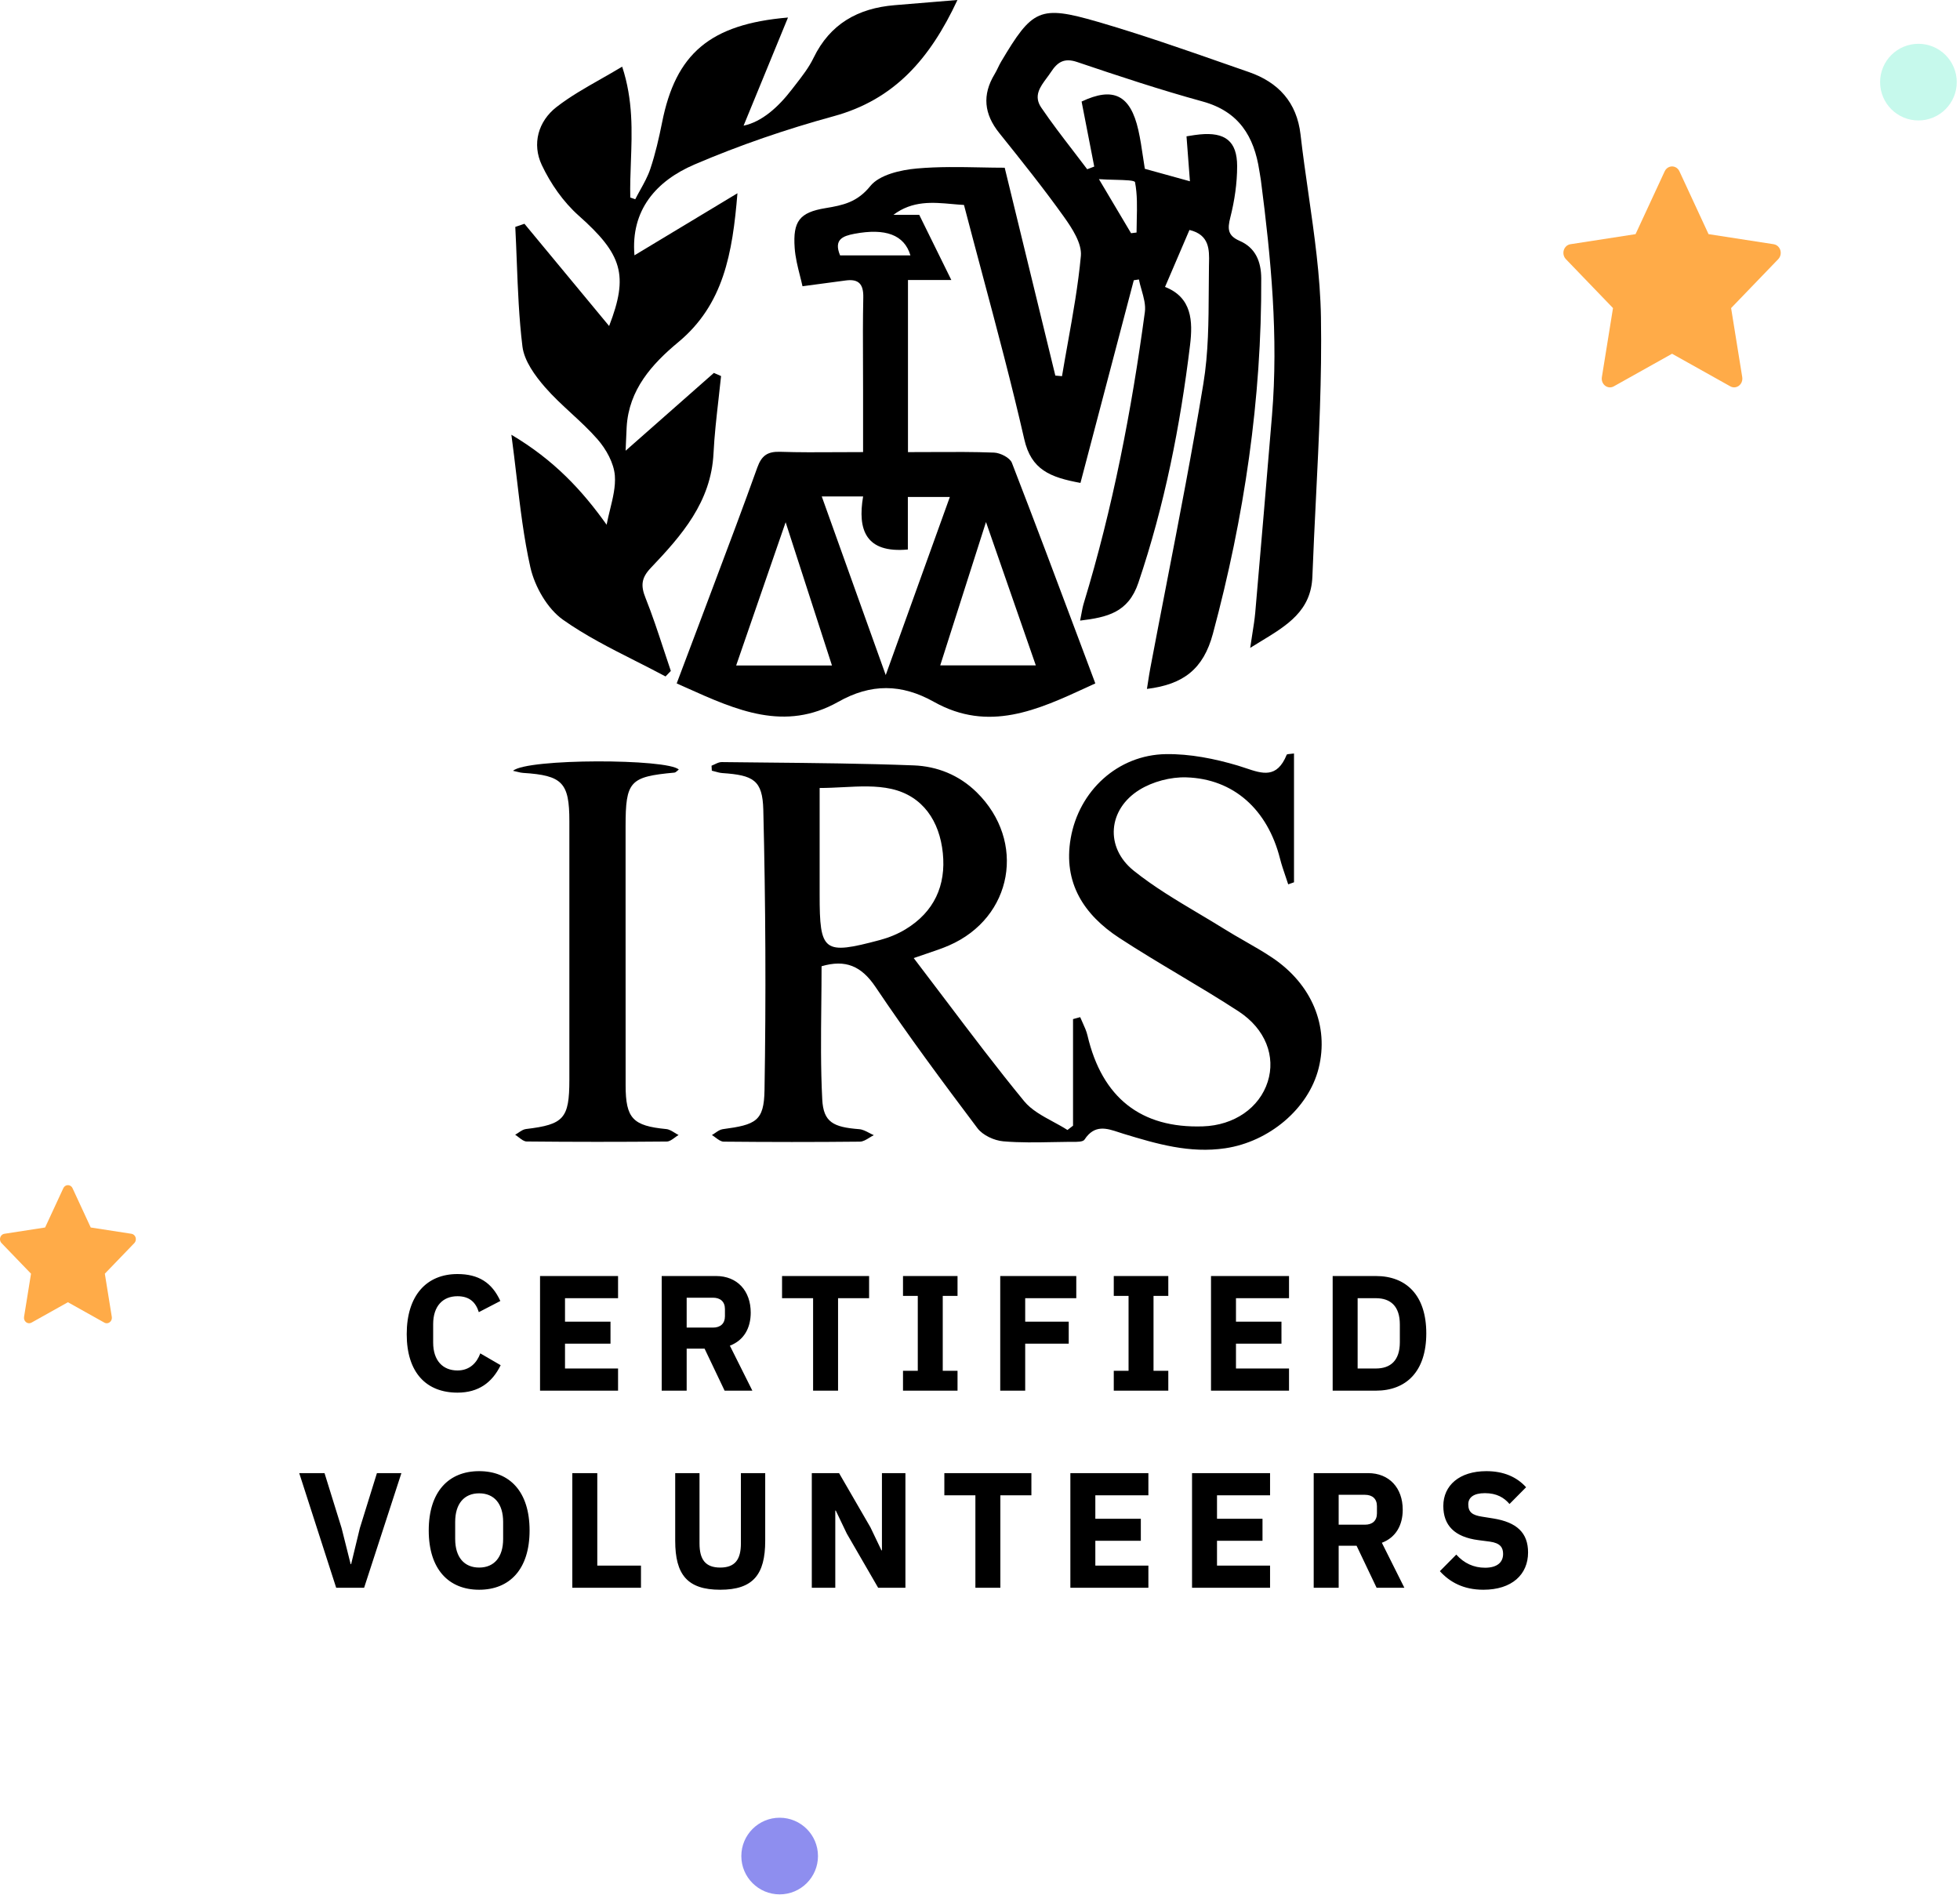
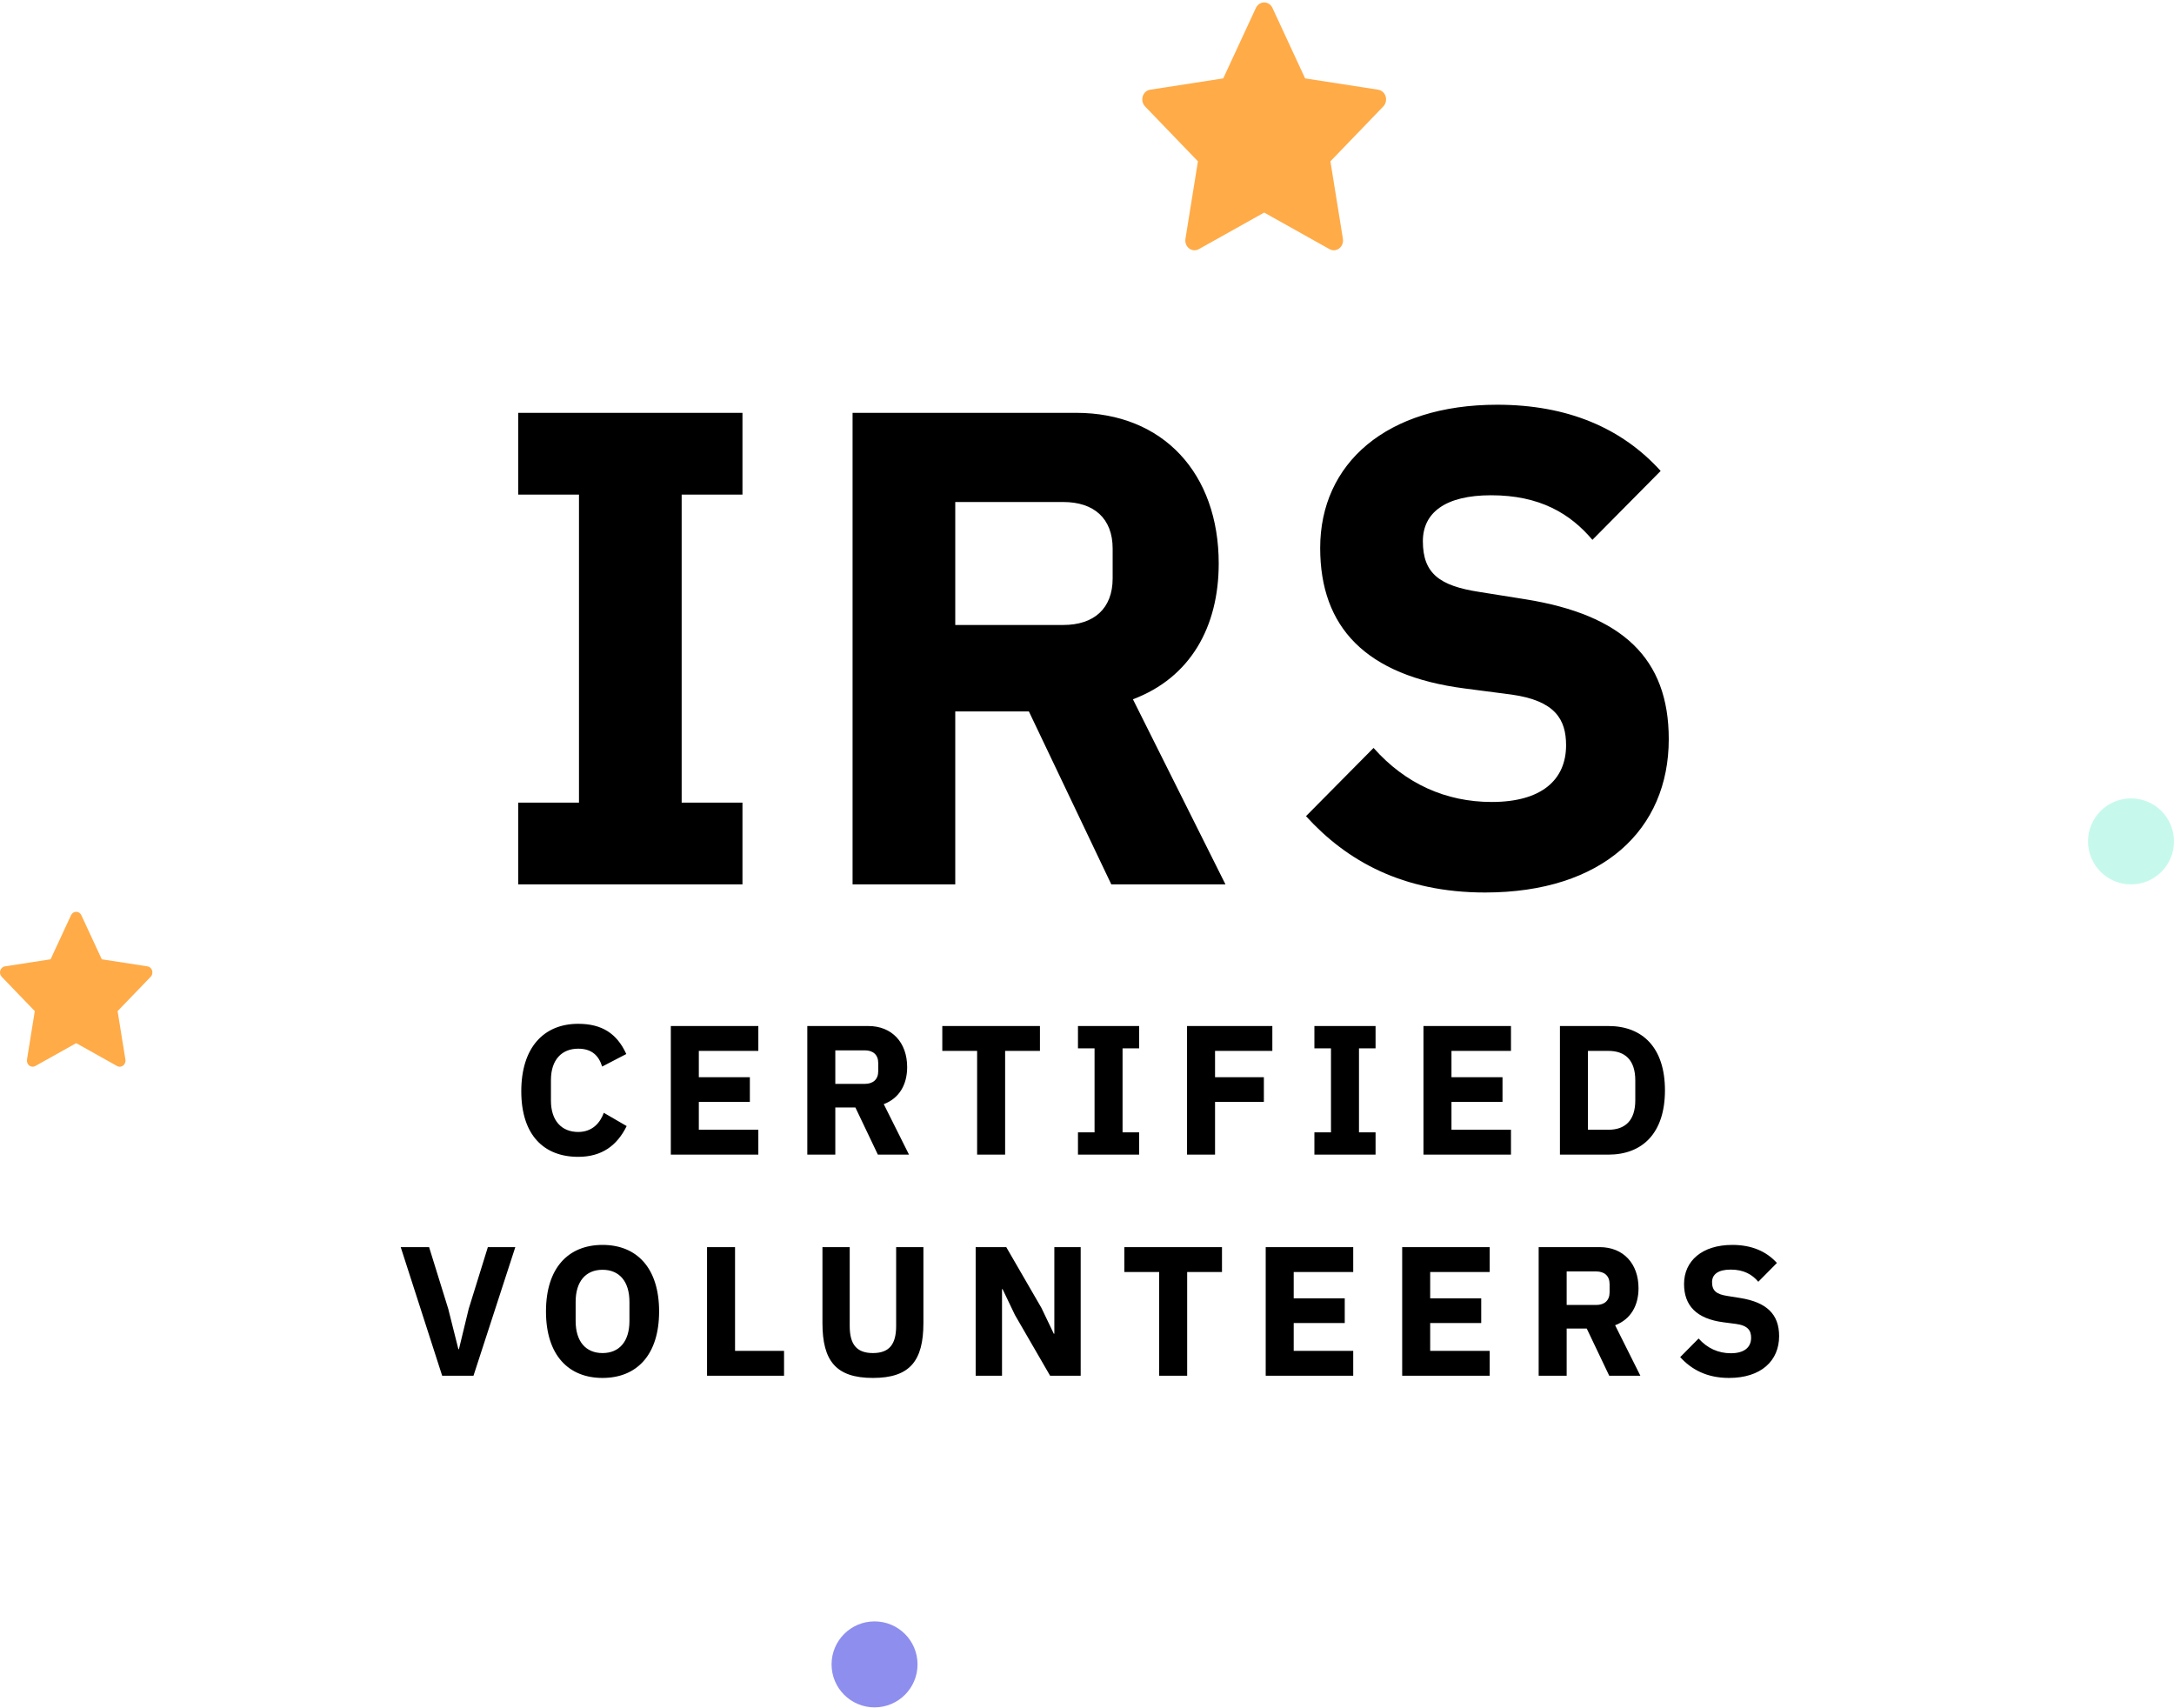
- <svg xmlns="http://www.w3.org/2000/svg" width="179" height="173" viewBox="0 0 179 173" fill="none">
-   <path fill-rule="evenodd" clip-rule="evenodd" d="M64.983 69.927C65.079 69.89 65.174 69.844 65.27 69.798C65.482 69.696 65.695 69.594 65.907 69.596C67.215 69.612 68.523 69.624 69.83 69.637C74.369 69.68 78.907 69.724 83.439 69.897C85.573 69.978 87.579 70.764 89.196 72.353C93.743 76.822 92.508 83.801 86.666 86.342C86.054 86.609 85.42 86.822 84.692 87.067L84.691 87.067C84.306 87.196 83.895 87.335 83.447 87.495C84.413 88.757 85.364 90.017 86.311 91.269C88.697 94.427 91.051 97.542 93.527 100.558C94.188 101.363 95.174 101.897 96.16 102.432C96.613 102.677 97.066 102.922 97.487 103.194C97.656 103.062 97.825 102.929 97.997 102.801V93.068C98.105 93.039 98.214 93.008 98.323 92.978C98.432 92.948 98.541 92.918 98.65 92.888C98.721 93.063 98.8 93.236 98.879 93.409C99.051 93.788 99.224 94.168 99.317 94.566C100.648 100.249 104.202 103.054 109.863 102.863C112.713 102.768 115.019 101.175 115.778 98.784C116.508 96.493 115.599 93.978 113.101 92.352C111.339 91.204 109.532 90.124 107.725 89.044L107.723 89.043C105.872 87.937 104.021 86.831 102.218 85.652C99.002 83.548 97.08 80.636 97.781 76.568C98.532 72.218 102.082 68.935 106.482 68.869C108.675 68.836 110.945 69.288 113.061 69.919C113.301 69.991 113.538 70.071 113.77 70.149C115.29 70.661 116.622 71.11 117.509 68.928C117.53 68.874 117.658 68.864 117.834 68.849C117.936 68.841 118.054 68.831 118.177 68.811V80.574L117.648 80.761C117.569 80.513 117.484 80.266 117.4 80.02L117.398 80.015C117.216 79.481 117.034 78.948 116.897 78.404C115.764 73.947 112.68 71.124 108.338 70.991C106.911 70.947 105.276 71.377 104.066 72.126C101.187 73.903 100.879 77.383 103.545 79.52C105.385 80.993 107.432 82.211 109.476 83.428L109.477 83.428L109.477 83.428C110.26 83.894 111.043 84.36 111.814 84.84C112.428 85.224 113.056 85.584 113.684 85.944C114.536 86.432 115.387 86.92 116.2 87.465C119.816 89.896 121.385 93.718 120.428 97.551C119.497 101.274 115.888 104.266 111.913 104.861C108.653 105.349 105.65 104.468 102.621 103.546C102.474 103.502 102.327 103.453 102.179 103.404C101.073 103.038 99.958 102.669 99.046 104.071C98.907 104.286 98.378 104.282 97.929 104.277C97.835 104.276 97.743 104.276 97.66 104.277C97.177 104.281 96.693 104.291 96.209 104.3C94.678 104.33 93.146 104.36 91.627 104.229C90.799 104.159 89.75 103.675 89.266 103.029C86.079 98.795 82.915 94.537 79.963 90.138C78.665 88.207 77.213 87.601 75.031 88.24C75.031 89.418 75.018 90.598 75.006 91.779V91.783C74.975 94.654 74.945 97.531 75.093 100.4C75.199 102.493 76.109 102.937 78.47 103.12C78.783 103.146 79.085 103.304 79.387 103.463C79.525 103.535 79.662 103.608 79.802 103.667C79.668 103.733 79.534 103.815 79.401 103.898C79.112 104.077 78.823 104.256 78.533 104.259C74.385 104.303 70.238 104.299 66.091 104.259C65.844 104.256 65.598 104.073 65.353 103.89C65.241 103.806 65.128 103.722 65.016 103.656C65.12 103.598 65.222 103.528 65.324 103.457C65.544 103.305 65.765 103.153 66.003 103.12C69.035 102.717 69.772 102.382 69.82 99.57C69.963 91.034 69.919 82.494 69.71 73.958C69.644 71.234 68.793 70.793 65.97 70.599C65.753 70.584 65.54 70.525 65.326 70.465C65.221 70.436 65.115 70.406 65.009 70.382C65.005 70.224 64.994 70.074 64.983 69.927ZM74.855 71.961V81.686C74.851 86.944 75.203 87.223 80.37 85.843C81.18 85.626 81.994 85.296 82.709 84.859C85.309 83.28 86.409 80.868 86.105 77.905C85.808 74.997 84.29 72.695 81.408 72.045C80.01 71.733 78.525 71.809 76.992 71.888C76.289 71.924 75.575 71.961 74.855 71.961Z" fill="black" />
-   <path d="M61.991 70.279C60.979 69.277 48.122 69.251 46.854 70.393C47.009 70.427 47.138 70.459 47.25 70.486C47.465 70.539 47.617 70.577 47.774 70.584C51.364 70.811 51.998 71.469 51.998 74.997C52.002 82.869 52.002 90.744 51.998 98.619C51.995 102.147 51.492 102.695 48.038 103.106C47.801 103.133 47.58 103.282 47.36 103.43C47.257 103.5 47.153 103.57 47.048 103.627C47.157 103.695 47.266 103.78 47.375 103.865C47.614 104.053 47.855 104.241 48.097 104.244C52.361 104.288 56.63 104.288 60.898 104.248C61.142 104.245 61.384 104.067 61.626 103.889C61.742 103.804 61.857 103.719 61.973 103.653C61.852 103.593 61.733 103.52 61.614 103.446C61.36 103.29 61.107 103.134 60.84 103.109C57.796 102.816 57.139 102.14 57.136 99.115C57.13 93.205 57.131 87.293 57.132 81.381C57.132 79.418 57.132 77.456 57.132 75.493C57.132 71.344 57.506 70.933 61.584 70.558C61.679 70.551 61.767 70.472 61.858 70.39C61.901 70.351 61.945 70.312 61.991 70.279Z" fill="black" />
-   <path d="M58.011 60.347L58.013 60.348C58.941 60.817 59.868 61.286 60.781 61.776C60.942 61.607 61.104 61.438 61.265 61.273C61.042 60.619 60.825 59.962 60.609 59.304C60.09 57.727 59.571 56.149 58.955 54.609C58.507 53.497 58.562 52.781 59.428 51.87C62.251 48.904 64.943 45.846 65.163 41.399C65.244 39.765 65.43 38.135 65.615 36.505L65.616 36.499L65.617 36.492C65.698 35.776 65.78 35.06 65.852 34.343C65.632 34.247 65.416 34.152 65.196 34.056C63.62 35.447 62.042 36.837 60.441 38.248L60.38 38.302C59.311 39.243 58.232 40.194 57.136 41.161C57.14 41.058 57.145 40.957 57.149 40.856C57.154 40.731 57.159 40.606 57.164 40.483L57.167 40.414C57.186 39.931 57.204 39.461 57.231 38.991C57.433 35.58 59.538 33.249 61.94 31.252C66.076 27.822 66.897 23.156 67.348 17.649C65.462 18.787 63.677 19.862 61.936 20.911L61.895 20.935C60.562 21.739 59.253 22.528 57.943 23.317C57.587 19.183 59.934 16.522 63.414 15.027C67.532 13.261 71.811 11.796 76.135 10.614C81.694 9.094 84.932 5.364 87.44 0C86.557 0.073 85.738 0.14 84.957 0.204L84.928 0.206L84.926 0.206L84.923 0.207C83.793 0.299 82.742 0.385 81.69 0.474C78.364 0.753 75.808 2.17 74.294 5.294C73.871 6.169 73.258 6.956 72.653 7.735L72.634 7.759C72.531 7.891 72.429 8.023 72.328 8.154C71.067 9.799 69.571 11.128 67.909 11.477C68.615 9.755 69.339 7.994 70.088 6.172L70.153 6.013C70.741 4.582 71.344 3.115 71.965 1.601C64.807 2.207 61.705 4.931 60.465 11.187C60.179 12.615 59.853 14.047 59.391 15.424C59.17 16.088 58.825 16.711 58.48 17.334L58.479 17.334L58.479 17.335C58.321 17.62 58.162 17.906 58.016 18.196C57.962 18.178 57.91 18.16 57.857 18.141C57.822 18.129 57.788 18.117 57.754 18.105C57.689 18.082 57.625 18.06 57.561 18.038C57.537 16.974 57.576 15.904 57.616 14.824C57.72 12.018 57.827 9.139 56.821 6.087C56.163 6.484 55.511 6.854 54.873 7.217L54.871 7.218L54.87 7.219C53.432 8.036 52.057 8.817 50.821 9.777C49.149 11.081 48.574 13.148 49.479 15.068C50.282 16.771 51.448 18.445 52.849 19.69C56.824 23.222 57.429 25.12 55.629 29.772C53.318 26.982 50.943 24.114 48.562 21.241L47.895 20.435L47.059 20.722C47.114 21.771 47.155 22.823 47.195 23.874V23.875C47.296 26.471 47.396 29.066 47.712 31.637C47.873 32.955 48.856 34.306 49.78 35.367C50.517 36.213 51.346 36.979 52.176 37.744L52.176 37.745C53.006 38.51 53.836 39.276 54.573 40.122C55.361 41.025 56.065 42.288 56.153 43.441C56.227 44.441 55.976 45.467 55.717 46.523C55.605 46.983 55.49 47.449 55.401 47.92C53.179 44.795 50.609 42.016 46.703 39.703C46.88 41.014 47.03 42.285 47.176 43.524V43.525C47.518 46.422 47.839 49.148 48.438 51.812C48.837 53.57 49.985 55.586 51.419 56.599C53.472 58.051 55.742 59.199 58.011 60.346L58.011 60.347Z" fill="black" />
-   <path fill-rule="evenodd" clip-rule="evenodd" d="M86.958 18.633C87.321 18.665 87.682 18.698 88.037 18.717C88.588 20.828 89.147 22.921 89.703 25.005L89.703 25.006C91.054 30.063 92.389 35.063 93.542 40.107C94.176 42.905 95.9 43.588 98.675 44.102C99.278 41.813 99.878 39.531 100.477 37.253C101.501 33.358 102.523 29.476 103.545 25.594C103.622 25.581 103.7 25.569 103.778 25.557L103.849 25.546L103.908 25.537L103.945 25.531C103.967 25.528 103.989 25.524 104.011 25.52C104.073 25.832 104.163 26.148 104.253 26.464C104.449 27.153 104.645 27.843 104.557 28.494C103.344 37.489 101.627 46.385 98.98 55.079C98.881 55.404 98.818 55.743 98.75 56.115L98.75 56.116L98.75 56.117L98.749 56.121C98.716 56.298 98.682 56.482 98.642 56.676C101.125 56.372 103.039 55.946 103.96 53.229C106.354 46.154 107.788 38.899 108.683 31.516C108.947 29.324 108.859 27.165 106.398 26.203L106.913 25.002C107.505 23.619 108.068 22.303 108.628 21.001C110.472 21.44 110.442 22.826 110.415 24.034C110.413 24.118 110.411 24.201 110.41 24.283C110.399 25.013 110.395 25.745 110.391 26.478C110.376 29.348 110.362 32.231 109.9 35.033C108.891 41.17 107.707 47.276 106.522 53.381L106.522 53.384L106.52 53.391L106.52 53.394L106.52 53.394C106.026 55.938 105.533 58.481 105.052 61.027C104.979 61.415 104.919 61.807 104.855 62.214C104.839 62.318 104.823 62.424 104.806 62.531C104.786 62.657 104.766 62.785 104.744 62.914C108.063 62.51 109.9 61.111 110.769 57.877C113.633 47.226 115.236 36.447 115.184 25.418C115.177 23.883 114.66 22.627 113.219 21.999C112.115 21.518 112.093 20.913 112.364 19.844C112.749 18.328 112.984 16.731 112.984 15.167C112.98 12.88 111.877 12.05 109.563 12.277C109.239 12.308 108.916 12.361 108.655 12.403L108.651 12.404C108.541 12.422 108.443 12.438 108.36 12.45L108.454 13.686L108.456 13.712L108.469 13.887C108.539 14.802 108.606 15.683 108.672 16.555C108.024 16.376 107.43 16.212 106.862 16.054L105.696 15.732C105.315 15.627 104.937 15.522 104.554 15.416C104.493 15.052 104.438 14.681 104.383 14.308C104.264 13.502 104.143 12.683 103.96 11.877C103.23 8.639 101.649 7.916 98.778 9.274C99.054 10.688 99.324 12.078 99.593 13.46L99.933 15.211C99.807 15.258 99.683 15.306 99.559 15.354C99.469 15.389 99.38 15.423 99.291 15.457C98.861 14.883 98.424 14.314 97.986 13.746L97.986 13.745L97.986 13.745C96.993 12.454 96 11.163 95.089 9.817C94.375 8.762 94.99 7.934 95.594 7.121C95.725 6.944 95.856 6.768 95.973 6.59C96.563 5.691 97.165 5.258 98.364 5.661C102.163 6.946 105.973 8.209 109.838 9.27C113.142 10.181 114.532 12.45 115.008 15.574C115.026 15.687 115.046 15.8 115.065 15.913C115.097 16.101 115.13 16.289 115.155 16.477C116.079 23.604 116.765 30.741 116.167 37.941C115.668 43.94 115.162 49.939 114.638 55.935C114.582 56.565 114.483 57.189 114.364 57.938C114.305 58.311 114.242 58.715 114.176 59.166C114.488 58.97 114.799 58.782 115.106 58.596L115.109 58.594C117.567 57.102 119.739 55.785 119.856 52.653C119.945 50.291 120.062 47.928 120.179 45.566C120.454 40.025 120.73 34.484 120.637 28.95C120.573 25.194 120.035 21.449 119.498 17.702C119.239 15.899 118.98 14.097 118.774 12.292C118.437 9.34 116.746 7.515 114.062 6.583C113.366 6.341 112.669 6.098 111.973 5.855C108.082 4.496 104.187 3.135 100.234 1.986C94.935 0.448 94.282 0.833 91.426 5.636C91.321 5.813 91.231 5.999 91.141 6.185L91.141 6.186C91.045 6.384 90.949 6.583 90.835 6.77C89.684 8.668 89.871 10.42 91.257 12.145L91.276 12.169C93.287 14.676 95.3 17.187 97.165 19.8C97.916 20.854 98.819 22.234 98.712 23.376C98.465 26.039 97.992 28.683 97.518 31.326C97.338 32.335 97.157 33.344 96.989 34.354C96.787 34.336 96.582 34.317 96.38 34.299C95.509 30.728 94.639 27.157 93.742 23.472C93.098 20.826 92.439 18.122 91.756 15.317C91.05 15.317 90.316 15.303 89.564 15.288C87.693 15.251 85.705 15.212 83.736 15.387C82.244 15.519 80.315 15.96 79.483 16.991C78.291 18.468 76.996 18.743 75.39 19.007C73.021 19.396 72.405 20.204 72.574 22.627C72.633 23.505 72.853 24.373 73.056 25.175C73.141 25.51 73.223 25.833 73.289 26.141C74.759 25.943 76.002 25.777 77.246 25.612C78.434 25.454 78.866 25.961 78.841 27.165C78.797 29.193 78.806 31.223 78.815 33.254C78.819 34.094 78.822 34.934 78.822 35.775V41.286C78.029 41.286 77.258 41.29 76.503 41.295H76.503C74.694 41.306 72.977 41.317 71.265 41.26C70.113 41.223 69.56 41.583 69.16 42.703C67.875 46.288 66.531 49.853 65.188 53.418C64.705 54.697 64.223 55.977 63.744 57.257C63.109 58.949 62.471 60.638 61.8 62.411C62.089 62.54 62.377 62.669 62.664 62.798C67.251 64.859 71.673 66.847 76.556 64.093C79.537 62.411 82.328 62.433 85.295 64.096C90.298 66.9 94.771 64.837 99.325 62.737L99.585 62.617C99.734 62.548 99.883 62.48 100.032 62.411C99.567 61.172 99.105 59.938 98.644 58.708L98.615 58.63L98.614 58.627L98.612 58.622C96.544 53.104 94.508 47.671 92.412 42.266C92.233 41.8 91.353 41.355 90.784 41.333C88.926 41.261 87.064 41.271 85.108 41.282C84.393 41.285 83.666 41.289 82.922 41.289V25.572H86.882L86.058 23.899C85.347 22.454 84.686 21.111 83.949 19.617H81.595C83.338 18.307 85.185 18.473 86.958 18.633ZM78.65 55.394C77.443 52.025 76.264 48.734 75.049 45.339C76.402 45.339 77.484 45.339 78.826 45.335C78.305 48.383 79.057 50.538 82.911 50.182V45.383H86.747C85.782 48.065 84.826 50.718 83.854 53.416L83.83 53.485C82.874 56.138 81.902 58.835 80.891 61.648C80.124 59.507 79.382 57.436 78.65 55.394ZM86.673 58.24C87.787 54.749 88.863 51.376 90.047 47.674C91.638 52.256 93.065 56.361 94.598 60.766H85.867L86.673 58.24ZM75.981 60.774H67.231C68.275 57.746 69.268 54.874 70.303 51.876L70.336 51.781C70.796 50.452 71.264 49.097 71.749 47.692C72.947 51.4 74.049 54.803 75.193 58.34L75.981 60.774ZM78.034 21.35C80.865 20.817 82.588 21.441 83.146 23.321H76.721C76.12 21.871 76.971 21.552 78.034 21.35ZM102.215 19.478L102.209 19.469C101.662 18.547 101.069 17.548 100.362 16.36C100.83 16.395 101.349 16.408 101.833 16.42C102.797 16.445 103.627 16.467 103.659 16.643C103.872 17.753 103.845 18.908 103.817 20.062V20.064C103.808 20.455 103.798 20.846 103.798 21.236C103.714 21.247 103.63 21.257 103.547 21.267C103.502 21.272 103.457 21.278 103.411 21.284C103.373 21.288 103.335 21.293 103.296 21.298L102.215 19.478Z" fill="black" />
-   <path d="M41.779 127.18C43.699 127.18 44.944 126.265 45.724 124.675L43.864 123.595C43.549 124.45 42.904 125.155 41.779 125.155C40.444 125.155 39.559 124.255 39.559 122.605V120.925C39.559 119.275 40.444 118.375 41.779 118.375C42.904 118.375 43.459 118.96 43.729 119.83L45.694 118.81C44.929 117.13 43.699 116.35 41.779 116.35C38.959 116.35 37.144 118.3 37.144 121.84C37.144 125.38 38.959 127.18 41.779 127.18ZM56.445 127V124.975H51.6V122.71H55.755V120.7H51.6V118.555H56.445V116.53H49.32V127H56.445ZM62.711 123.16H64.346L66.176 127H68.711L66.656 122.89C67.931 122.41 68.561 121.285 68.561 119.875C68.561 117.88 67.331 116.53 65.396 116.53H60.431V127H62.711V123.16ZM62.711 121.24V118.51H65.111C65.786 118.51 66.206 118.87 66.206 119.545V120.205C66.206 120.88 65.786 121.24 65.111 121.24H62.711ZM79.372 118.555V116.53H71.422V118.555H74.257V127H76.537V118.555H79.372ZM87.448 127V125.185H86.098V118.345H87.448V116.53H82.468V118.345H83.818V125.185H82.468V127H87.448ZM93.628 127V122.71H97.603V120.7H93.628V118.555H98.293V116.53H91.348V127H93.628ZM106.697 127V125.185H105.347V118.345H106.697V116.53H101.717V118.345H103.067V125.185H101.717V127H106.697ZM117.722 127V124.975H112.877V122.71H117.032V120.7H112.877V118.555H117.722V116.53H110.597V127H117.722ZM121.708 127H125.653C128.428 127 130.258 125.245 130.258 121.765C130.258 118.285 128.428 116.53 125.653 116.53H121.708V127ZM123.988 124.975V118.555H125.653C127.003 118.555 127.843 119.29 127.843 120.955V122.575C127.843 124.24 127.003 124.975 125.653 124.975H123.988ZM33.253 145L36.658 134.53H34.423L32.863 139.555L32.068 142.84H32.023L31.198 139.555L29.638 134.53H27.328L30.703 145H33.253ZM43.76 145.18C46.535 145.18 48.365 143.32 48.365 139.765C48.365 136.21 46.535 134.35 43.76 134.35C40.985 134.35 39.155 136.21 39.155 139.765C39.155 143.32 40.985 145.18 43.76 145.18ZM43.76 143.155C42.395 143.155 41.57 142.21 41.57 140.545V138.985C41.57 137.32 42.395 136.375 43.76 136.375C45.125 136.375 45.95 137.32 45.95 138.985V140.545C45.95 142.21 45.125 143.155 43.76 143.155ZM58.538 145V142.975H54.548V134.53H52.268V145H58.538ZM61.664 134.53V140.71C61.664 143.8 62.774 145.18 65.774 145.18C68.774 145.18 69.884 143.8 69.884 140.71V134.53H67.664V140.95C67.664 142.42 67.124 143.155 65.774 143.155C64.424 143.155 63.884 142.42 63.884 140.95V134.53H61.664ZM80.199 145H82.689V134.53H80.544V141.58H80.499L79.494 139.48L76.629 134.53H74.139V145H76.284V137.95H76.329L77.334 140.05L80.199 145ZM94.194 136.555V134.53H86.244V136.555H89.079V145H91.359V136.555H94.194ZM104.878 145V142.975H100.033V140.71H104.188V138.7H100.033V136.555H104.878V134.53H97.753V145H104.878ZM115.99 145V142.975H111.145V140.71H115.3V138.7H111.145V136.555H115.99V134.53H108.865V145H115.99ZM122.256 141.16H123.891L125.721 145H128.256L126.201 140.89C127.476 140.41 128.106 139.285 128.106 137.875C128.106 135.88 126.876 134.53 124.941 134.53H119.976V145H122.256V141.16ZM122.256 139.24V136.51H124.656C125.331 136.51 125.751 136.87 125.751 137.545V138.205C125.751 138.88 125.331 139.24 124.656 139.24H122.256ZM135.473 145.18C138.083 145.18 139.553 143.785 139.553 141.775C139.553 139.975 138.518 139.015 136.373 138.67L135.338 138.505C134.468 138.37 134.093 138.1 134.093 137.38C134.093 136.75 134.588 136.36 135.608 136.36C136.688 136.36 137.363 136.765 137.858 137.35L139.373 135.82C138.518 134.875 137.318 134.35 135.743 134.35C133.283 134.35 131.813 135.655 131.813 137.53C131.813 139.285 132.818 140.365 135.023 140.65L136.058 140.785C137.033 140.92 137.273 141.34 137.273 141.91C137.273 142.675 136.733 143.17 135.623 143.17C134.603 143.17 133.703 142.765 132.998 141.97L131.498 143.485C132.398 144.475 133.643 145.18 135.473 145.18Z" fill="black" />
-   <path d="M161.987 22.303L156.036 21.383L153.376 15.642C153.303 15.485 153.184 15.357 153.036 15.28C152.666 15.085 152.216 15.248 152.031 15.642L149.37 21.383L143.42 22.303C143.256 22.328 143.106 22.41 142.991 22.535C142.852 22.687 142.775 22.891 142.778 23.103C142.781 23.315 142.862 23.517 143.005 23.665L147.31 28.134L146.293 34.443C146.269 34.59 146.285 34.741 146.337 34.879C146.39 35.017 146.478 35.136 146.591 35.224C146.704 35.311 146.838 35.363 146.978 35.374C147.117 35.385 147.257 35.353 147.381 35.284L152.703 32.305L158.026 35.284C158.171 35.366 158.34 35.394 158.502 35.364C158.91 35.289 159.184 34.877 159.113 34.443L158.096 28.134L162.402 23.665C162.519 23.543 162.596 23.383 162.62 23.209C162.683 22.772 162.397 22.368 161.987 22.303Z" fill="#FFAB48" />
-   <path d="M12.005 112.673L8.286 112.098L6.624 108.51C6.578 108.412 6.504 108.332 6.411 108.284C6.18 108.162 5.899 108.264 5.783 108.51L4.12 112.098L0.401 112.673C0.299 112.689 0.205 112.74 0.133 112.818C0.046 112.913 -0.002 113.041 4.12294e-05 113.173C0.002 113.306 0.053 113.432 0.142 113.525L2.833 116.317L2.197 120.261C2.182 120.353 2.192 120.447 2.224 120.533C2.257 120.619 2.312 120.694 2.383 120.749C2.454 120.804 2.538 120.836 2.625 120.843C2.712 120.849 2.799 120.83 2.877 120.786L6.203 118.924L9.53 120.786C9.621 120.838 9.726 120.855 9.827 120.836C10.082 120.789 10.254 120.532 10.21 120.261L9.574 116.317L12.265 113.525C12.338 113.448 12.386 113.348 12.401 113.239C12.441 112.966 12.262 112.714 12.005 112.673Z" fill="#FFAB48" />
-   <circle cx="175.203" cy="7.5" r="3.5" fill="#C6F9EC" />
-   <circle cx="71.203" cy="169.5" r="3.5" fill="#8E8EEF" />
+ <svg xmlns="http://www.w3.org/2000/svg" width="177" height="139" viewBox="0 0 177 139" fill="none">
+   <path d="M47.076 94.18C48.996 94.18 50.241 93.265 51.021 91.675L49.161 90.595C48.846 91.45 48.201 92.155 47.076 92.155C45.741 92.155 44.856 91.255 44.856 89.605V87.925C44.856 86.275 45.741 85.375 47.076 85.375C48.201 85.375 48.756 85.96 49.026 86.83L50.991 85.81C50.226 84.13 48.996 83.35 47.076 83.35C44.256 83.35 42.441 85.3 42.441 88.84C42.441 92.38 44.256 94.18 47.076 94.18ZM61.741 94V91.975H56.896V89.71H61.051V87.7H56.896V85.555H61.741V83.53H54.616V94H61.741ZM68.008 90.16H69.643L71.473 94H74.008L71.953 89.89C73.228 89.41 73.858 88.285 73.858 86.875C73.858 84.88 72.628 83.53 70.693 83.53H65.728V94H68.008V90.16ZM68.008 88.24V85.51H70.408C71.083 85.51 71.503 85.87 71.503 86.545V87.205C71.503 87.88 71.083 88.24 70.408 88.24H68.008ZM84.669 85.555V83.53H76.719V85.555H79.554V94H81.834V85.555H84.669ZM92.745 94V92.185H91.395V85.345H92.745V83.53H87.765V85.345H89.115V92.185H87.765V94H92.745ZM98.925 94V89.71H102.9V87.7H98.925V85.555H103.59V83.53H96.645V94H98.925ZM111.994 94V92.185H110.644V85.345H111.994V83.53H107.014V85.345H108.364V92.185H107.014V94H111.994ZM123.019 94V91.975H118.174V89.71H122.329V87.7H118.174V85.555H123.019V83.53H115.894V94H123.019ZM127.005 94H130.95C133.725 94 135.555 92.245 135.555 88.765C135.555 85.285 133.725 83.53 130.95 83.53H127.005V94ZM129.285 91.975V85.555H130.95C132.3 85.555 133.14 86.29 133.14 87.955V89.575C133.14 91.24 132.3 91.975 130.95 91.975H129.285ZM38.55 112L41.955 101.53H39.72L38.16 106.555L37.365 109.84H37.32L36.495 106.555L34.935 101.53H32.625L36 112H38.55ZM49.057 112.18C51.832 112.18 53.662 110.32 53.662 106.765C53.662 103.21 51.832 101.35 49.057 101.35C46.282 101.35 44.452 103.21 44.452 106.765C44.452 110.32 46.282 112.18 49.057 112.18ZM49.057 110.155C47.692 110.155 46.867 109.21 46.867 107.545V105.985C46.867 104.32 47.692 103.375 49.057 103.375C50.422 103.375 51.247 104.32 51.247 105.985V107.545C51.247 109.21 50.422 110.155 49.057 110.155ZM63.835 112V109.975H59.845V101.53H57.565V112H63.835ZM66.961 101.53V107.71C66.961 110.8 68.071 112.18 71.071 112.18C74.071 112.18 75.181 110.8 75.181 107.71V101.53H72.961V107.95C72.961 109.42 72.421 110.155 71.071 110.155C69.721 110.155 69.181 109.42 69.181 107.95V101.53H66.961ZM85.496 112H87.986V101.53H85.841V108.58H85.796L84.791 106.48L81.926 101.53H79.436V112H81.581V104.95H81.626L82.631 107.05L85.496 112ZM99.49 103.555V101.53H91.54V103.555H94.375V112H96.655V103.555H99.49ZM110.175 112V109.975H105.33V107.71H109.485V105.7H105.33V103.555H110.175V101.53H103.05V112H110.175ZM121.286 112V109.975H116.441V107.71H120.596V105.7H116.441V103.555H121.286V101.53H114.161V112H121.286ZM127.553 108.16H129.188L131.018 112H133.553L131.498 107.89C132.773 107.41 133.403 106.285 133.403 104.875C133.403 102.88 132.173 101.53 130.238 101.53H125.273V112H127.553V108.16ZM127.553 106.24V103.51H129.953C130.628 103.51 131.048 103.87 131.048 104.545V105.205C131.048 105.88 130.628 106.24 129.953 106.24H127.553ZM140.77 112.18C143.38 112.18 144.85 110.785 144.85 108.775C144.85 106.975 143.815 106.015 141.67 105.67L140.635 105.505C139.765 105.37 139.39 105.1 139.39 104.38C139.39 103.75 139.885 103.36 140.905 103.36C141.985 103.36 142.66 103.765 143.155 104.35L144.67 102.82C143.815 101.875 142.615 101.35 141.04 101.35C138.58 101.35 137.11 102.655 137.11 104.53C137.11 106.285 138.115 107.365 140.32 107.65L141.355 107.785C142.33 107.92 142.57 108.34 142.57 108.91C142.57 109.675 142.03 110.17 140.92 110.17C139.9 110.17 139 109.765 138.295 108.97L136.795 110.485C137.695 111.475 138.94 112.18 140.77 112.18Z" fill="black" />
+   <path d="M60.449 72V65.345H55.499V40.265H60.449V33.61H42.189V40.265H47.139V65.345H42.189V72H60.449ZM77.774 57.92H83.769L90.479 72H99.774L92.239 56.93C96.914 55.17 99.224 51.045 99.224 45.875C99.224 38.56 94.714 33.61 87.619 33.61H69.414V72H77.774V57.92ZM77.774 50.88V40.87H86.574C89.049 40.87 90.589 42.19 90.589 44.665V47.085C90.589 49.56 89.049 50.88 86.574 50.88H77.774ZM120.905 72.66C130.475 72.66 135.865 67.545 135.865 60.175C135.865 53.575 132.07 50.055 124.205 48.79L120.41 48.185C117.22 47.69 115.845 46.7 115.845 44.06C115.845 41.75 117.66 40.32 121.4 40.32C125.36 40.32 127.835 41.805 129.65 43.95L135.205 38.34C132.07 34.875 127.67 32.95 121.895 32.95C112.875 32.95 107.485 37.735 107.485 44.61C107.485 51.045 111.17 55.005 119.255 56.05L123.05 56.545C126.625 57.04 127.505 58.58 127.505 60.67C127.505 63.475 125.525 65.29 121.455 65.29C117.715 65.29 114.415 63.805 111.83 60.89L106.33 66.445C109.63 70.075 114.195 72.66 120.905 72.66Z" fill="black" />
+   <path d="M112.209 7.303L106.258 6.382L103.598 0.642C103.525 0.485 103.406 0.357 103.258 0.28C102.888 0.085 102.438 0.248 102.253 0.642L99.593 6.382L93.642 7.303C93.478 7.328 93.328 7.41 93.213 7.535C93.074 7.687 92.997 7.891 93 8.103C93.003 8.315 93.084 8.517 93.227 8.665L97.532 13.133L96.515 19.443C96.491 19.59 96.507 19.741 96.559 19.879C96.612 20.017 96.7 20.136 96.813 20.224C96.926 20.311 97.06 20.363 97.2 20.374C97.339 20.385 97.479 20.353 97.603 20.284L102.925 17.305L108.248 20.284C108.393 20.366 108.562 20.394 108.724 20.364C109.132 20.289 109.406 19.877 109.335 19.443L108.318 13.133L112.624 8.665C112.741 8.543 112.818 8.383 112.842 8.209C112.905 7.772 112.619 7.368 112.209 7.303V7.303Z" fill="#FFAB48" />
+   <path d="M12.005 78.673L8.286 78.098L6.624 74.51C6.578 74.412 6.504 74.332 6.411 74.284C6.18 74.162 5.899 74.264 5.783 74.51L4.12 78.098L0.401 78.673C0.299 78.689 0.205 78.74 0.133 78.818C0.046 78.913 -0.002 79.041 4.12294e-05 79.173C0.002 79.306 0.053 79.432 0.142 79.525L2.833 82.317L2.197 86.261C2.182 86.353 2.192 86.447 2.224 86.533C2.257 86.619 2.312 86.694 2.383 86.749C2.454 86.803 2.538 86.836 2.625 86.843C2.712 86.849 2.799 86.83 2.877 86.786L6.203 84.924L9.53 86.786C9.621 86.838 9.726 86.855 9.827 86.836C10.082 86.789 10.254 86.532 10.21 86.261L9.574 82.317L12.265 79.525C12.338 79.448 12.386 79.349 12.401 79.239C12.441 78.966 12.262 78.714 12.005 78.673V78.673Z" fill="#FFAB48" />
+   <circle cx="173.5" cy="68.5" r="3.5" fill="#C6F9EC" />
+   <circle cx="71.203" cy="135.5" r="3.5" fill="#8E8EEF" />
</svg>
